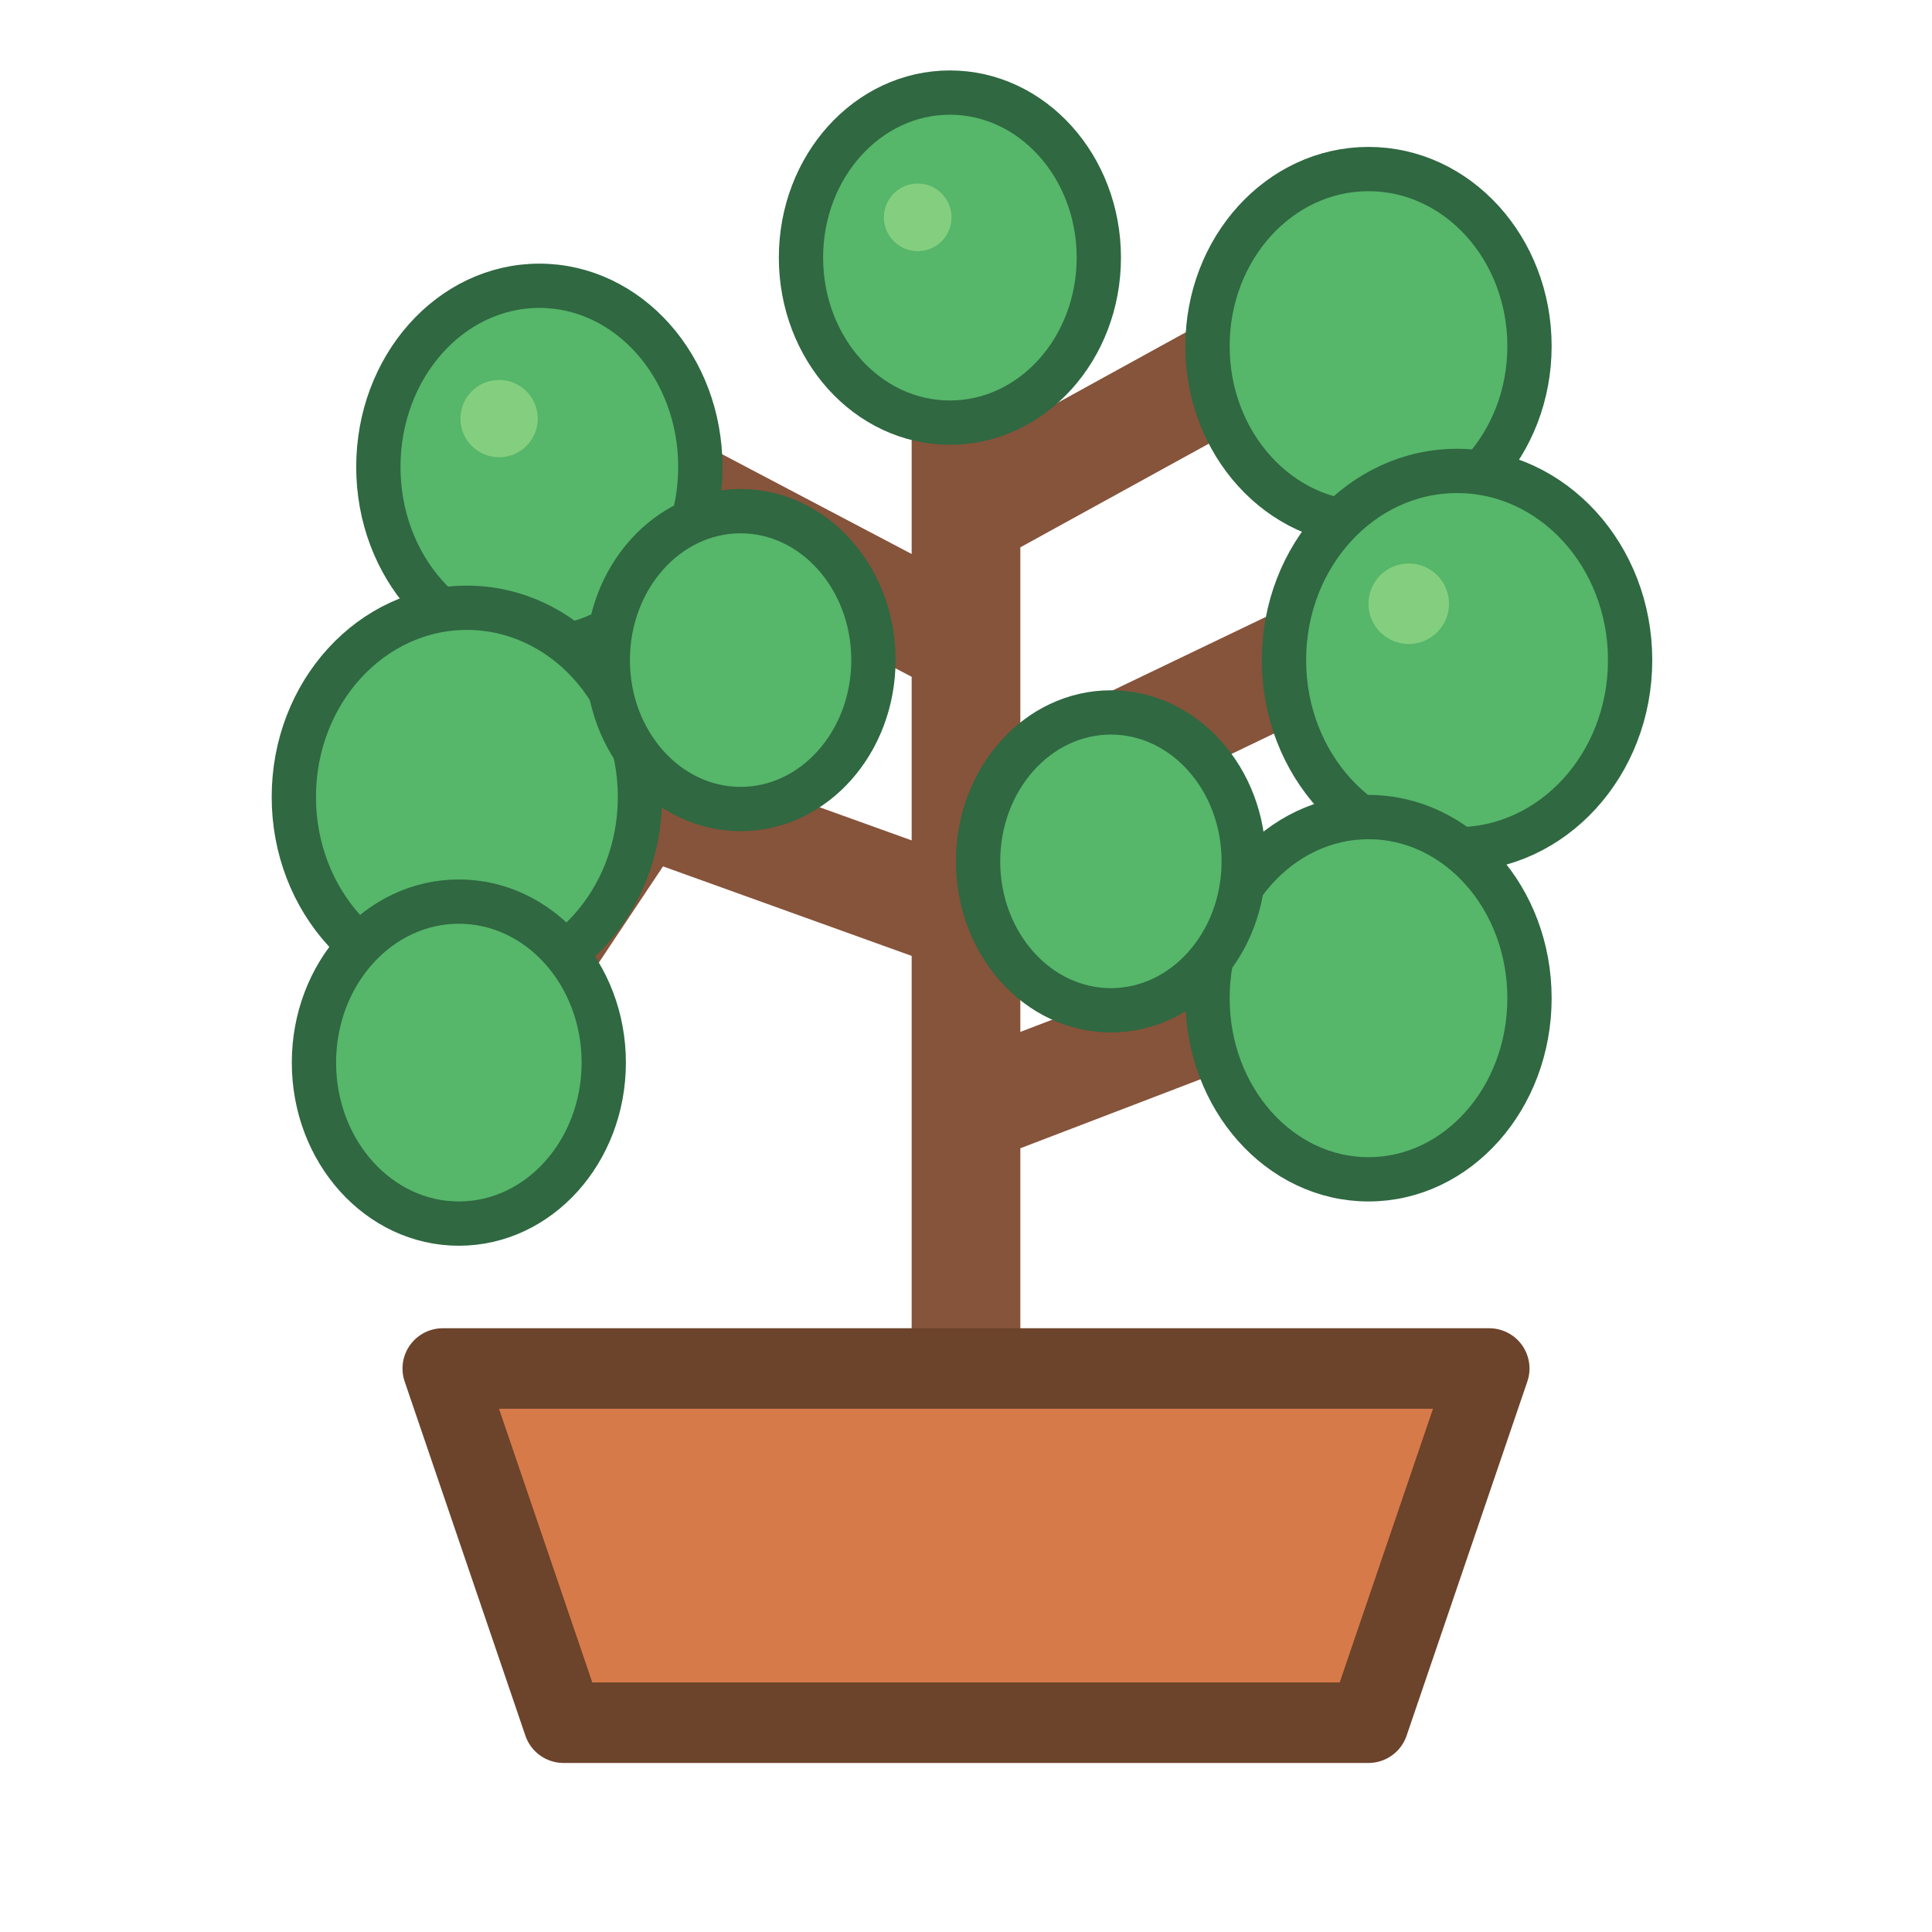
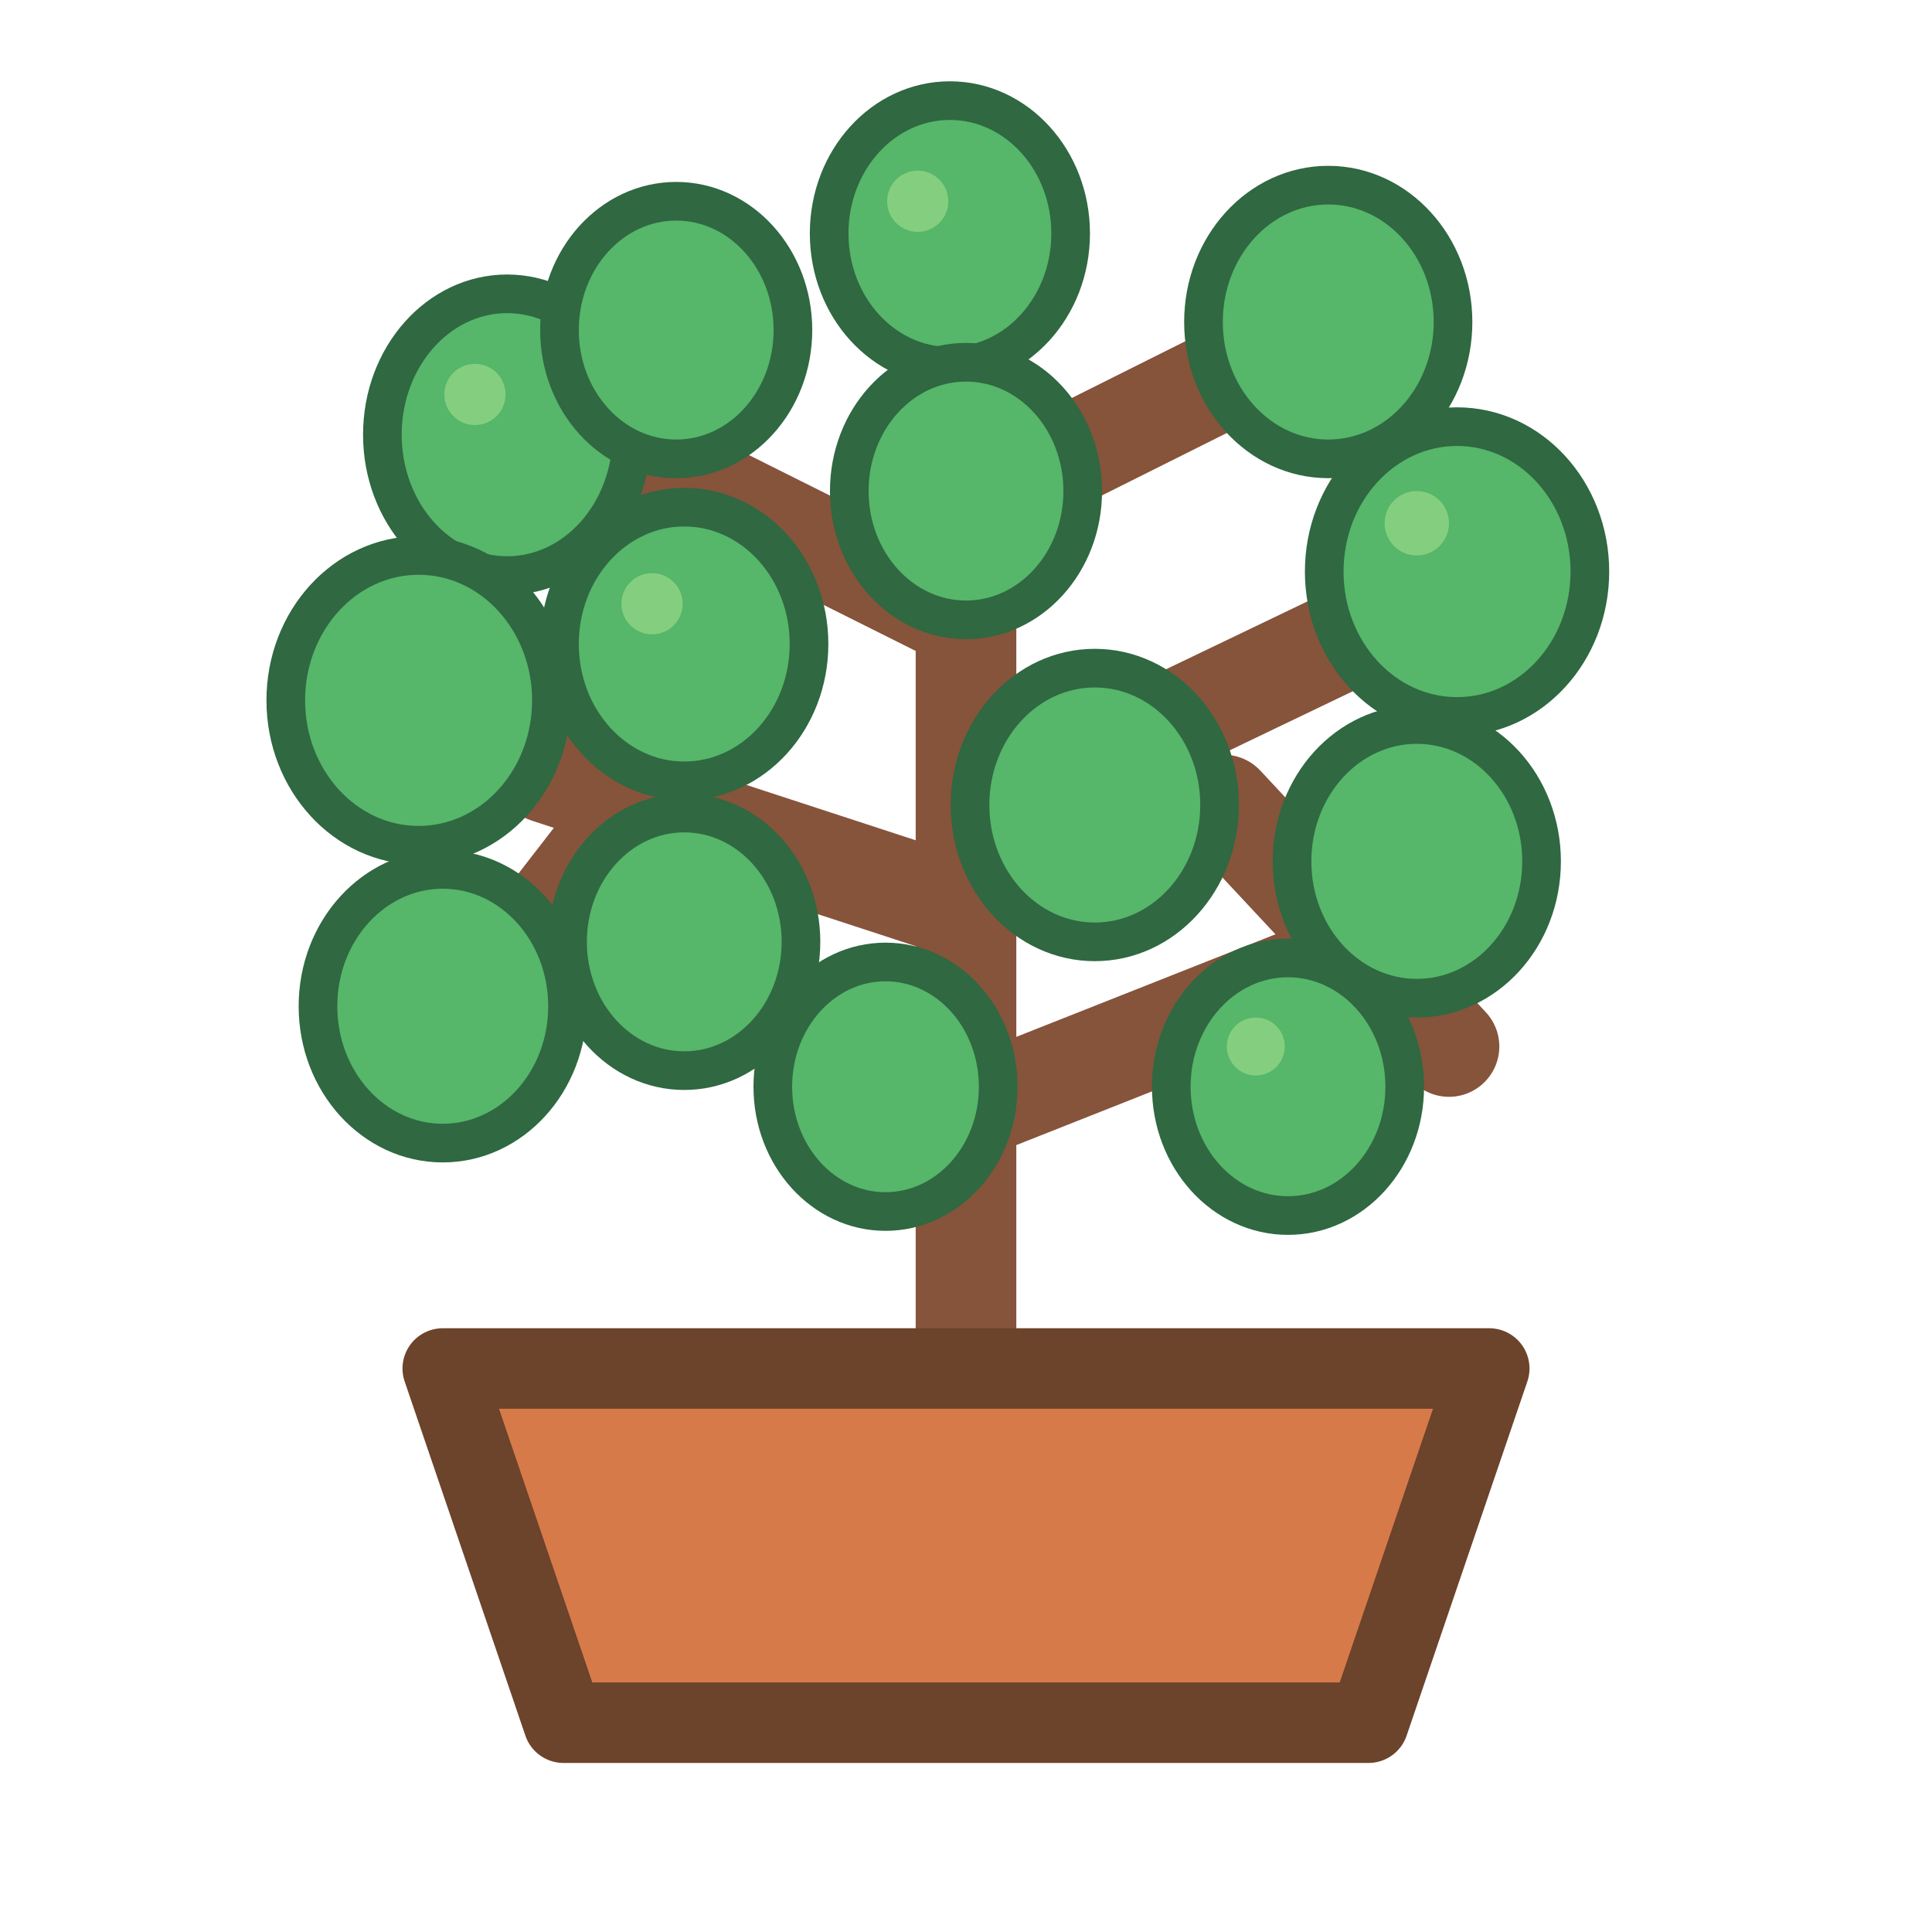
- <svg xmlns="http://www.w3.org/2000/svg" viewBox="0 0 24 24" role="img" aria-labelledby="title">
-   <path d="M12 18V4.4m0 3.6L8.2 6m3.8 5.4-5-1.8m5-3.2 4-2.2m-4 6 5-2.4m-5 6 4.7-1.8m-8.5-2.4-2 3" fill="none" stroke="#86533b" stroke-linecap="round" stroke-linejoin="round" stroke-width="1.35" />
-   <g fill="#56b66a" stroke="#2f6841" stroke-width=".55">
-     <ellipse cx="6.7" cy="5.8" rx="2" ry="2.25" />
-     <ellipse cx="5.8" cy="9.9" rx="2.15" ry="2.35" />
-     <ellipse cx="5.7" cy="13.2" rx="1.8" ry="2" />
-     <ellipse cx="17" cy="4.3" rx="2" ry="2.2" />
-     <ellipse cx="18.1" cy="8.2" rx="2.15" ry="2.35" />
-     <ellipse cx="17" cy="12.4" rx="2" ry="2.25" />
-     <ellipse cx="11.8" cy="3.2" rx="1.85" ry="2.05" />
-     <ellipse cx="9.2" cy="8.2" rx="1.65" ry="1.85" />
-     <ellipse cx="13.8" cy="10.7" rx="1.65" ry="1.85" />
+ <svg xmlns="http://www.w3.org/2000/svg" viewBox="0 0 24 24" role="img" aria-labelledby="portulacaria-afra-title portulacaria-afra-description" data-plant-slug="portulacaria-afra" focusable="false">
+   <path d="M12 18V4.5m0 3.2L8.2 5.8m3.8 5.5-5.2-1.7m5.2-3.3 4.2-2.1m-4.2 6 5-2.4m-5 6 4.8-1.9m-8.6-2.3-2.4 3.1m9.4-2.7 2.8 3" fill="none" stroke="#86533b" stroke-linecap="round" stroke-linejoin="round" stroke-width="1.25" />
+   <g fill="#56b66a" stroke="#2f6841" stroke-width="0.48">
+     <ellipse cx="6.3" cy="5.4" rx="1.55" ry="1.75" />
+     <ellipse cx="5.2" cy="8.7" rx="1.65" ry="1.8" />
+     <ellipse cx="5.5" cy="12.5" rx="1.55" ry="1.7" />
+     <ellipse cx="8.4" cy="4.1" rx="1.45" ry="1.6" />
+     <ellipse cx="8.5" cy="8" rx="1.55" ry="1.7" />
+     <ellipse cx="8.5" cy="11.7" rx="1.45" ry="1.6" />
+     <ellipse cx="11.8" cy="2.9" rx="1.5" ry="1.65" />
+     <ellipse cx="12" cy="6.1" rx="1.45" ry="1.6" />
+     <ellipse cx="13.6" cy="10" rx="1.55" ry="1.7" />
+     <ellipse cx="16.5" cy="4" rx="1.55" ry="1.7" />
+     <ellipse cx="18.1" cy="7.1" rx="1.65" ry="1.8" />
+     <ellipse cx="17.6" cy="10.7" rx="1.55" ry="1.7" />
+     <ellipse cx="16" cy="13.5" rx="1.45" ry="1.6" />
+     <ellipse cx="11" cy="13.5" rx="1.4" ry="1.55" />
  </g>
  <g fill="#84cf7f">
-     <circle cx="6.2" cy="5.2" r=".48" />
-     <circle cx="17.5" cy="7.5" r=".5" />
-     <circle cx="11.4" cy="2.7" r=".42" />
+     <circle cx="5.9" cy="4.9" r="0.38" />
+     <circle cx="8.1" cy="7.5" r="0.38" />
+     <circle cx="11.4" cy="2.5" r="0.38" />
+     <circle cx="17.6" cy="6.5" r="0.4" />
+     <circle cx="15.6" cy="13" r="0.36" />
  </g>
  <path d="M5.5 17h13l-1.5 4.4H7z" fill="#d77a49" stroke="#6c432b" stroke-linejoin="round" stroke-width="1" />
</svg>
